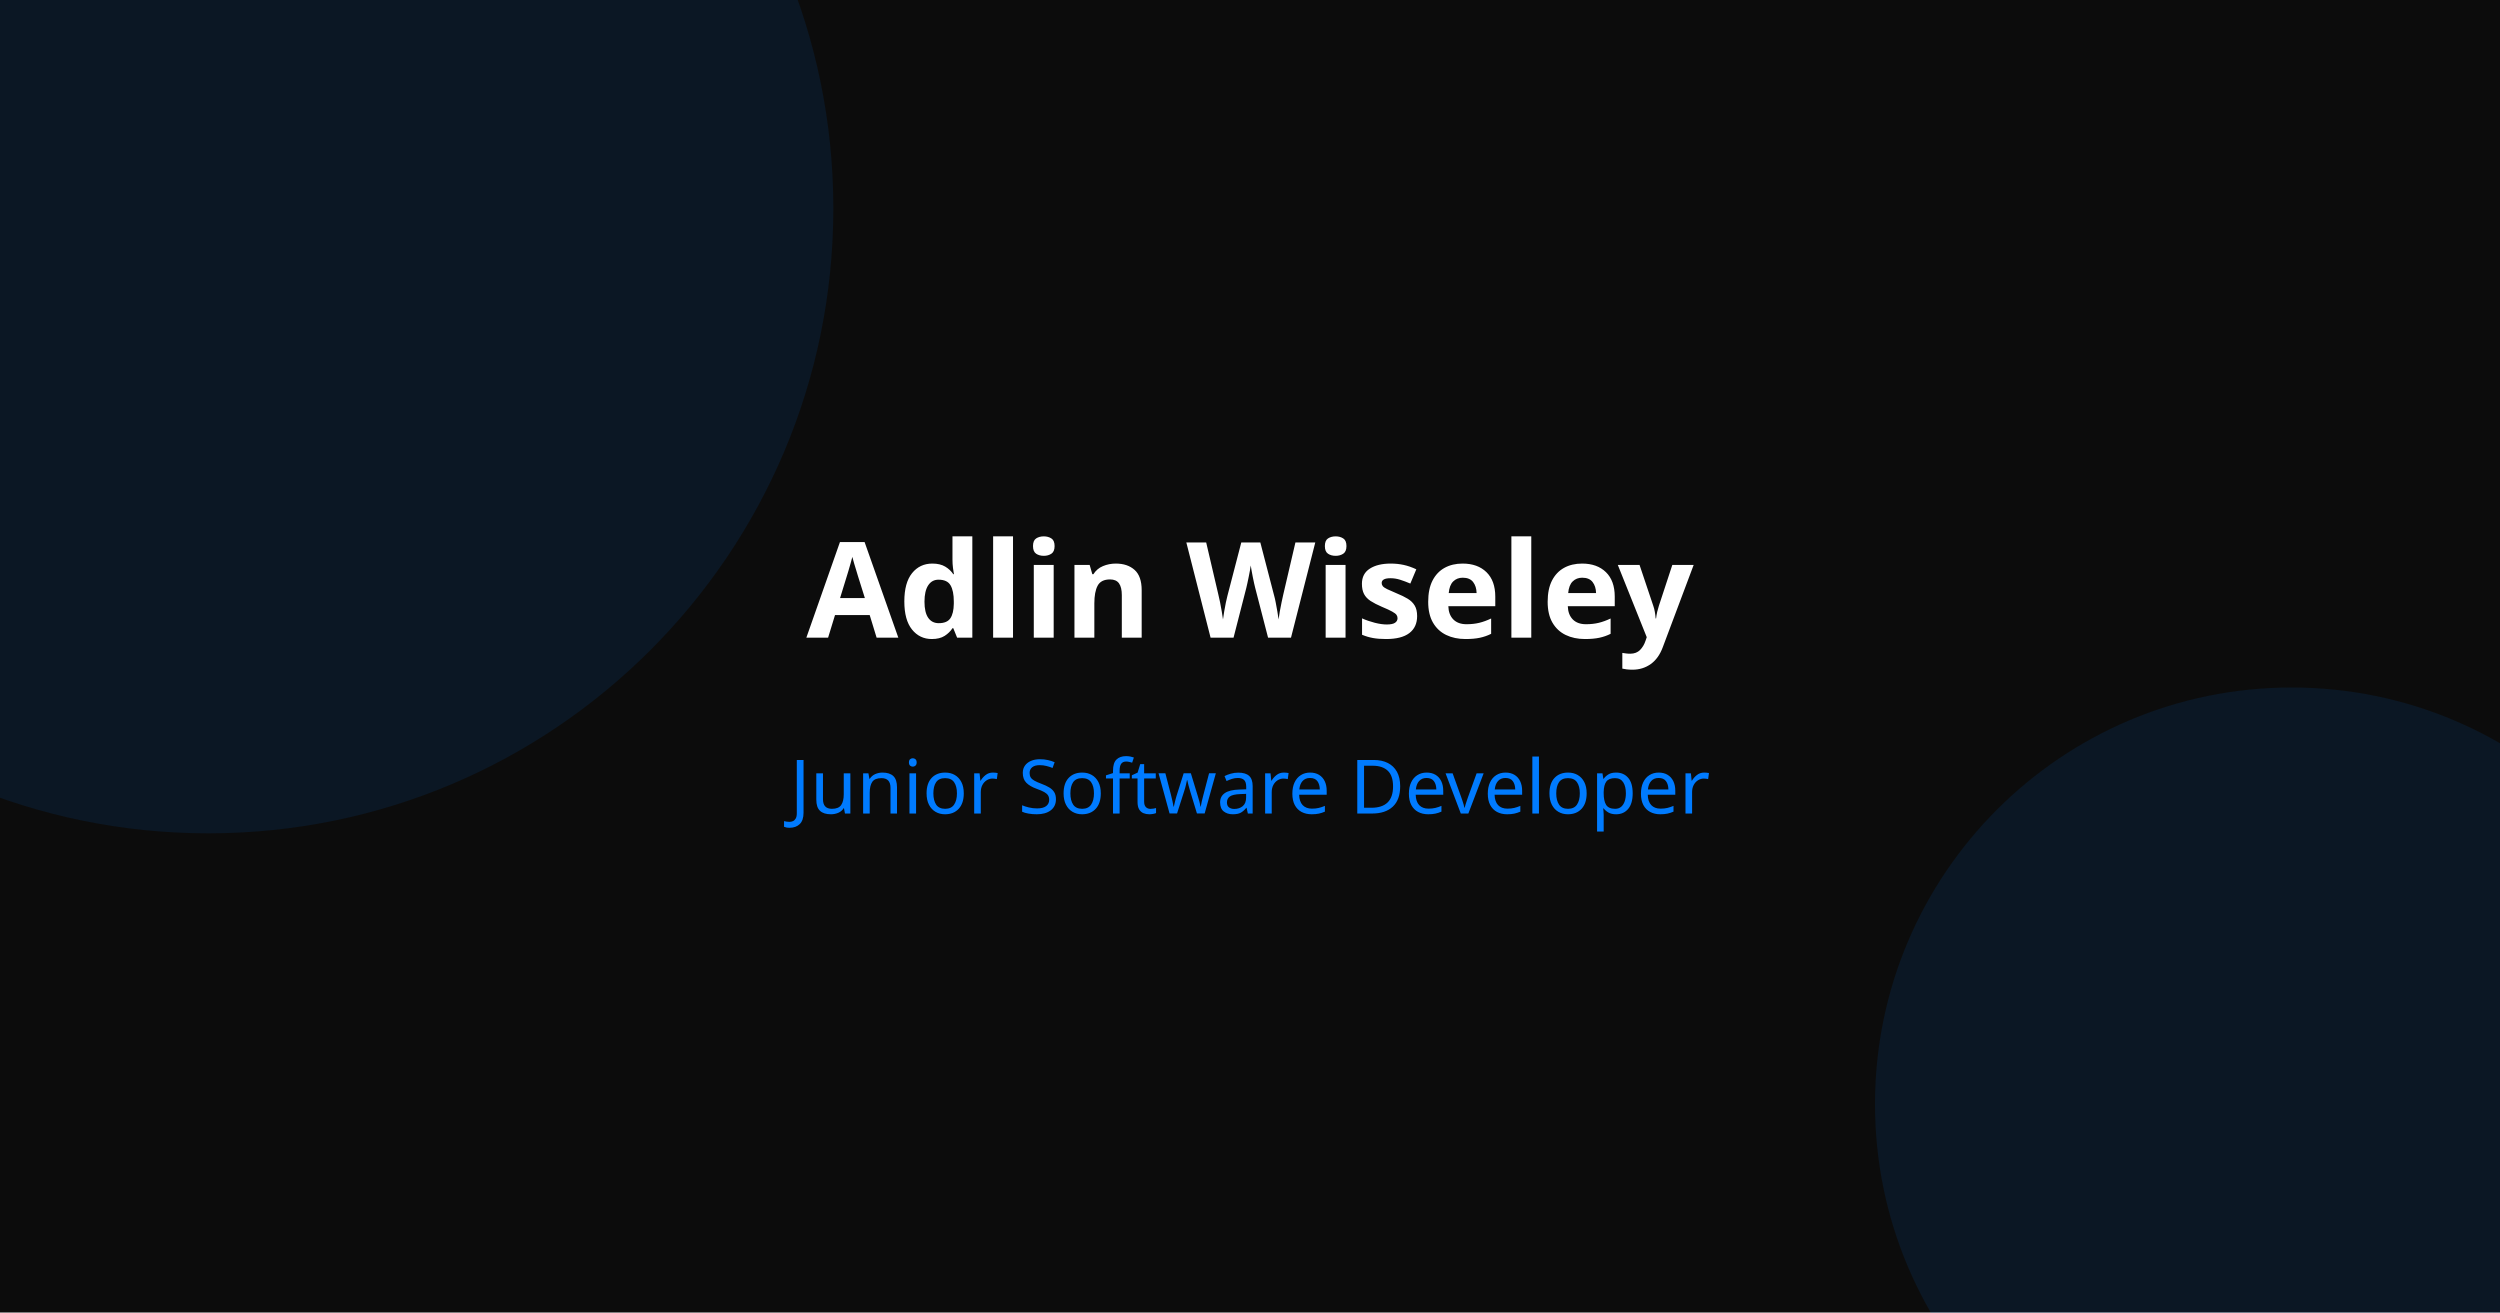
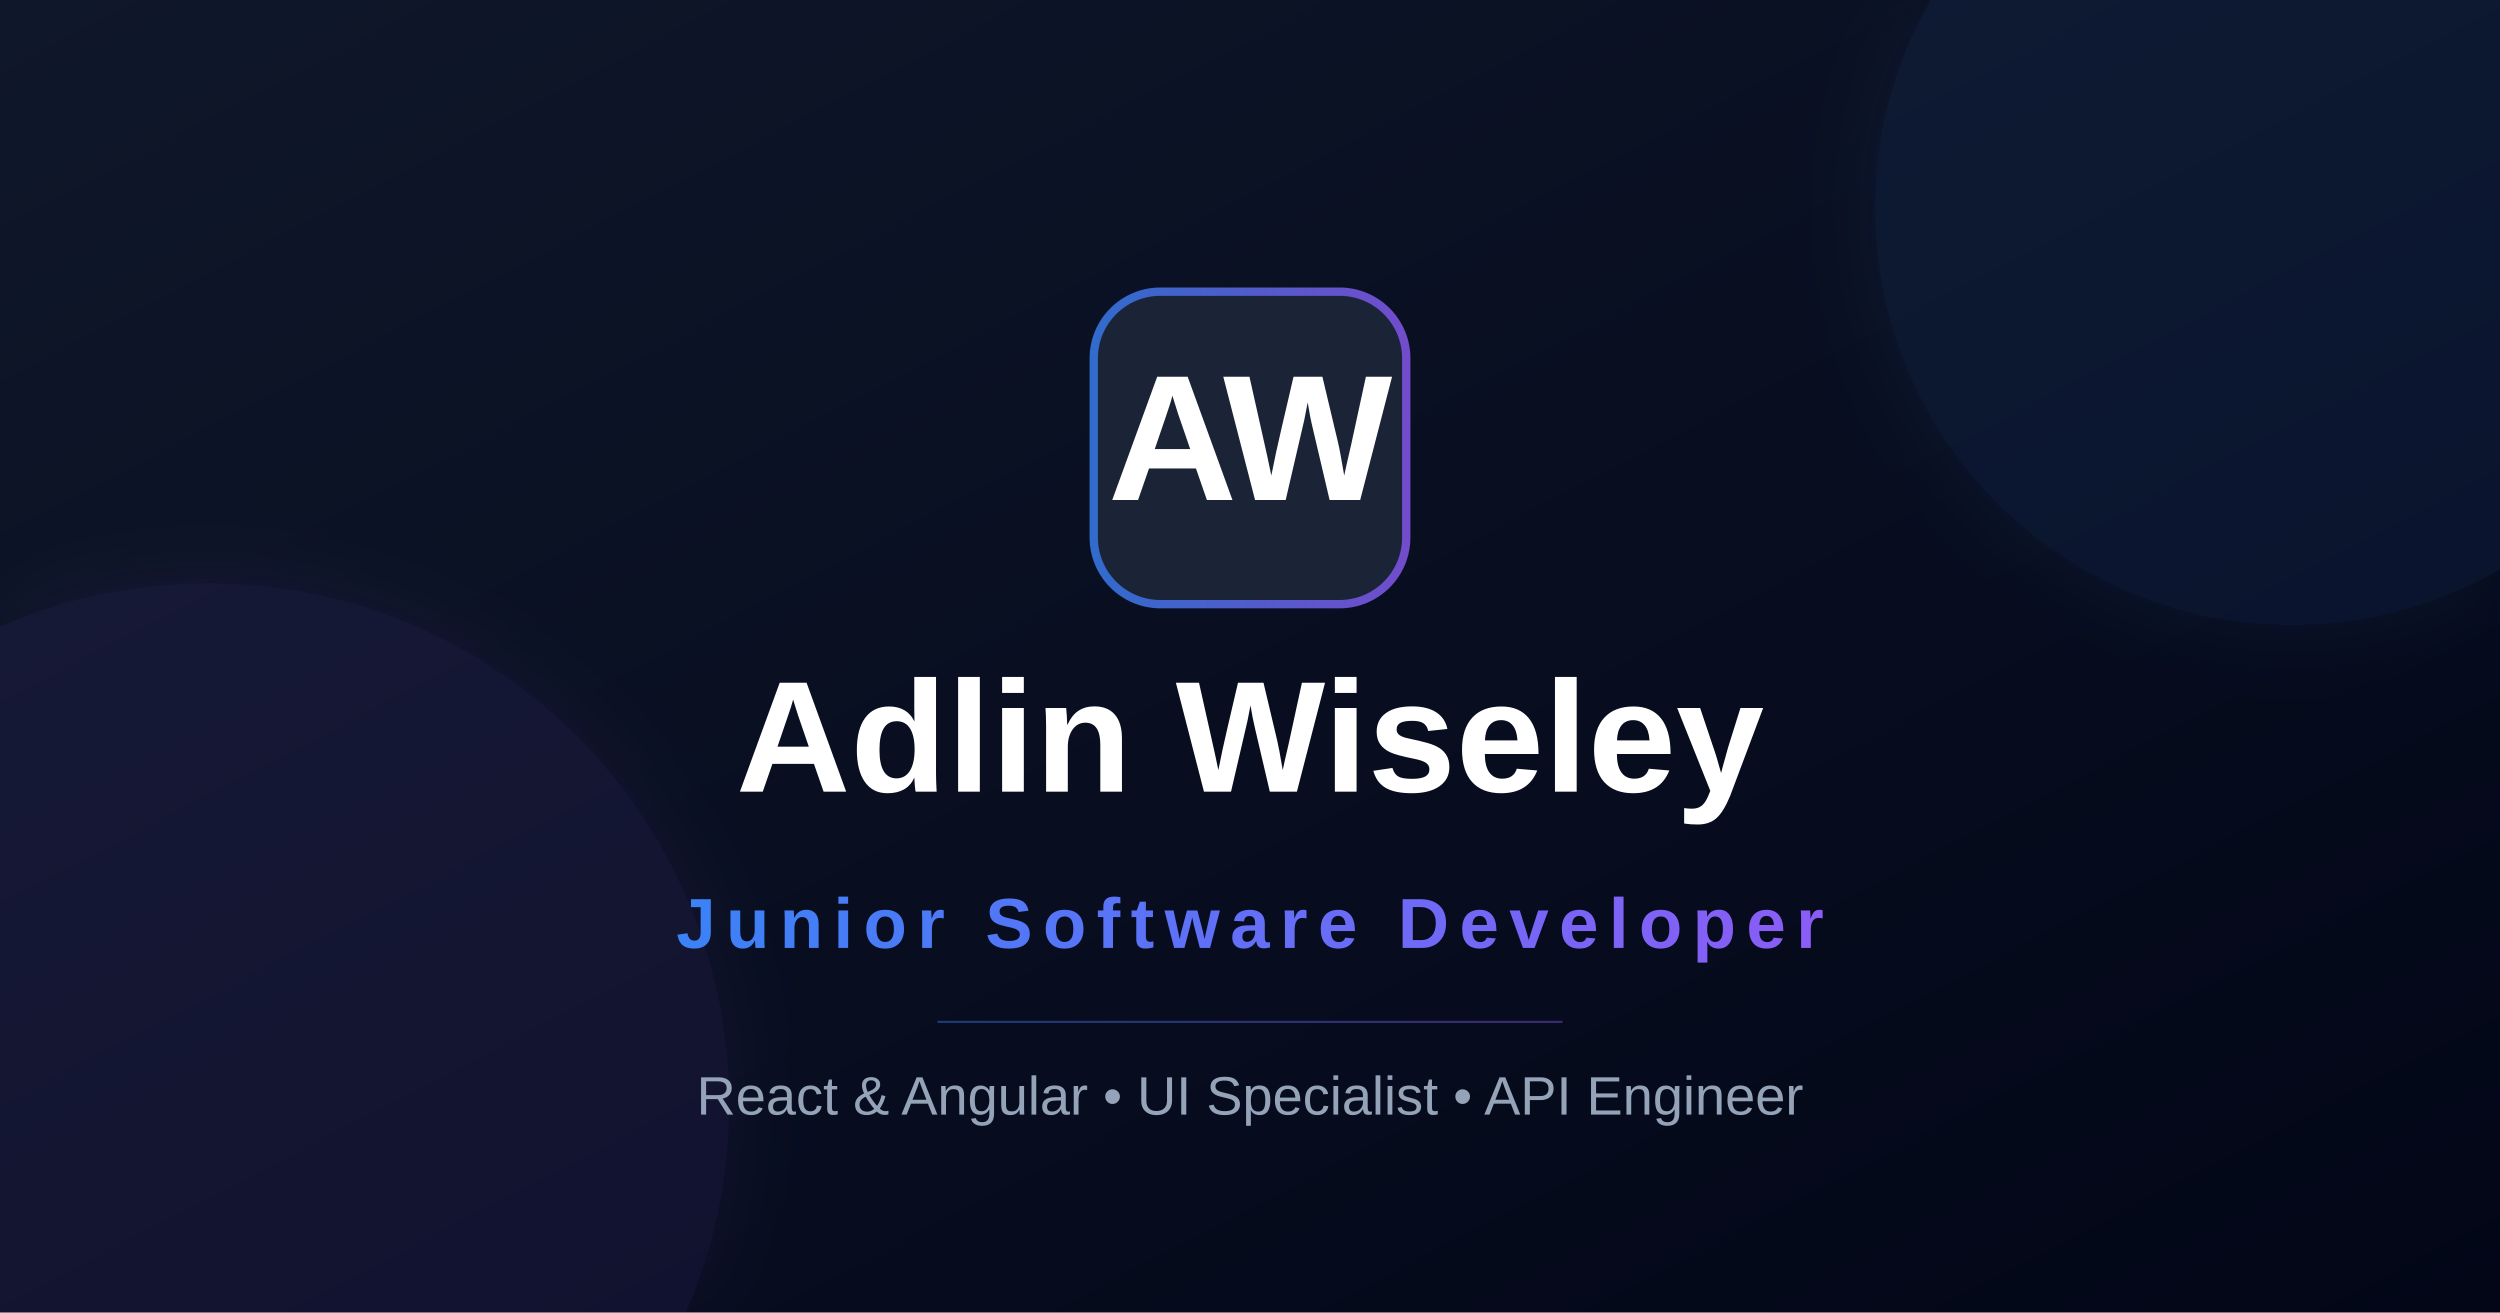
<svg xmlns="http://www.w3.org/2000/svg" width="1200" height="630" viewBox="0 0 1200 630">
-   <rect width="1200" height="630" fill="#0c0c0c" />
-   <circle cx="100" cy="100" r="300" fill="#007bff" opacity="0.1" />
-   <circle cx="1100" cy="530" r="200" fill="#007bff" opacity="0.1" />
-   <text x="50%" y="45%" dominant-baseline="middle" text-anchor="middle" font-family="sans-serif" font-weight="bold" font-size="64" fill="white">Adlin Wiseley</text>
-   <text x="50%" y="60%" dominant-baseline="middle" text-anchor="middle" font-family="sans-serif" font-size="36" fill="#007bff">Junior Software Developer</text>
+   <defs>
+     <linearGradient id="bg-grad" x1="0%" y1="0%" x2="100%" y2="100%">
+       <stop offset="0%" style="stop-color:#0f172a;stop-opacity:1" />
+       <stop offset="100%" style="stop-color:#020617;stop-opacity:1" />
+     </linearGradient>
+     <linearGradient id="accent-grad" x1="0%" y1="0%" x2="100%" y2="0%">
+       <stop offset="0%" style="stop-color:#3b82f6;stop-opacity:1" />
+       <stop offset="100%" style="stop-color:#8b5cf6;stop-opacity:1" />
+     </linearGradient>
+     <filter id="glow" x="-20%" y="-20%" width="140%" height="140%">
+       <feGaussianBlur stdDeviation="20" result="blur" />
+       <feComposite in="SourceGraphic" in2="blur" operator="over" />
+     </filter>
+   </defs>
+   <rect width="1200" height="630" fill="url(#bg-grad)" />
+   <circle cx="1100" cy="100" r="200" fill="#3b82f6" opacity="0.08" filter="url(#glow)" />
+   <circle cx="100" cy="530" r="250" fill="#8b5cf6" opacity="0.08" filter="url(#glow)" />
+   <rect x="525" y="140" width="150" height="150" rx="32" fill="#1e293b" stroke="url(#accent-grad)" stroke-width="4" opacity="0.8" />
+   <text x="600" y="240" text-anchor="middle" font-family="Arial, Helvetica, sans-serif" font-weight="900" font-size="86" fill="white" style="letter-spacing: -2px;">AW</text>
+   <text x="600" y="380" text-anchor="middle" font-family="Arial, Helvetica, sans-serif" font-weight="700" font-size="76" fill="white">Adlin Wiseley</text>
+   <text x="600" y="455" text-anchor="middle" font-family="Arial, Helvetica, sans-serif" font-weight="600" font-size="34" fill="url(#accent-grad)" style="text-transform: uppercase; letter-spacing: 5px;">Junior Software Developer</text>
+   <rect x="450" y="490" width="300" height="1" fill="url(#accent-grad)" opacity="0.4" />
+   <text x="600" y="535" text-anchor="middle" font-family="Arial, Helvetica, sans-serif" font-weight="400" font-size="26" fill="#94a3b8">React &amp; Angular • UI Specialist • API Engineer</text>
</svg>
